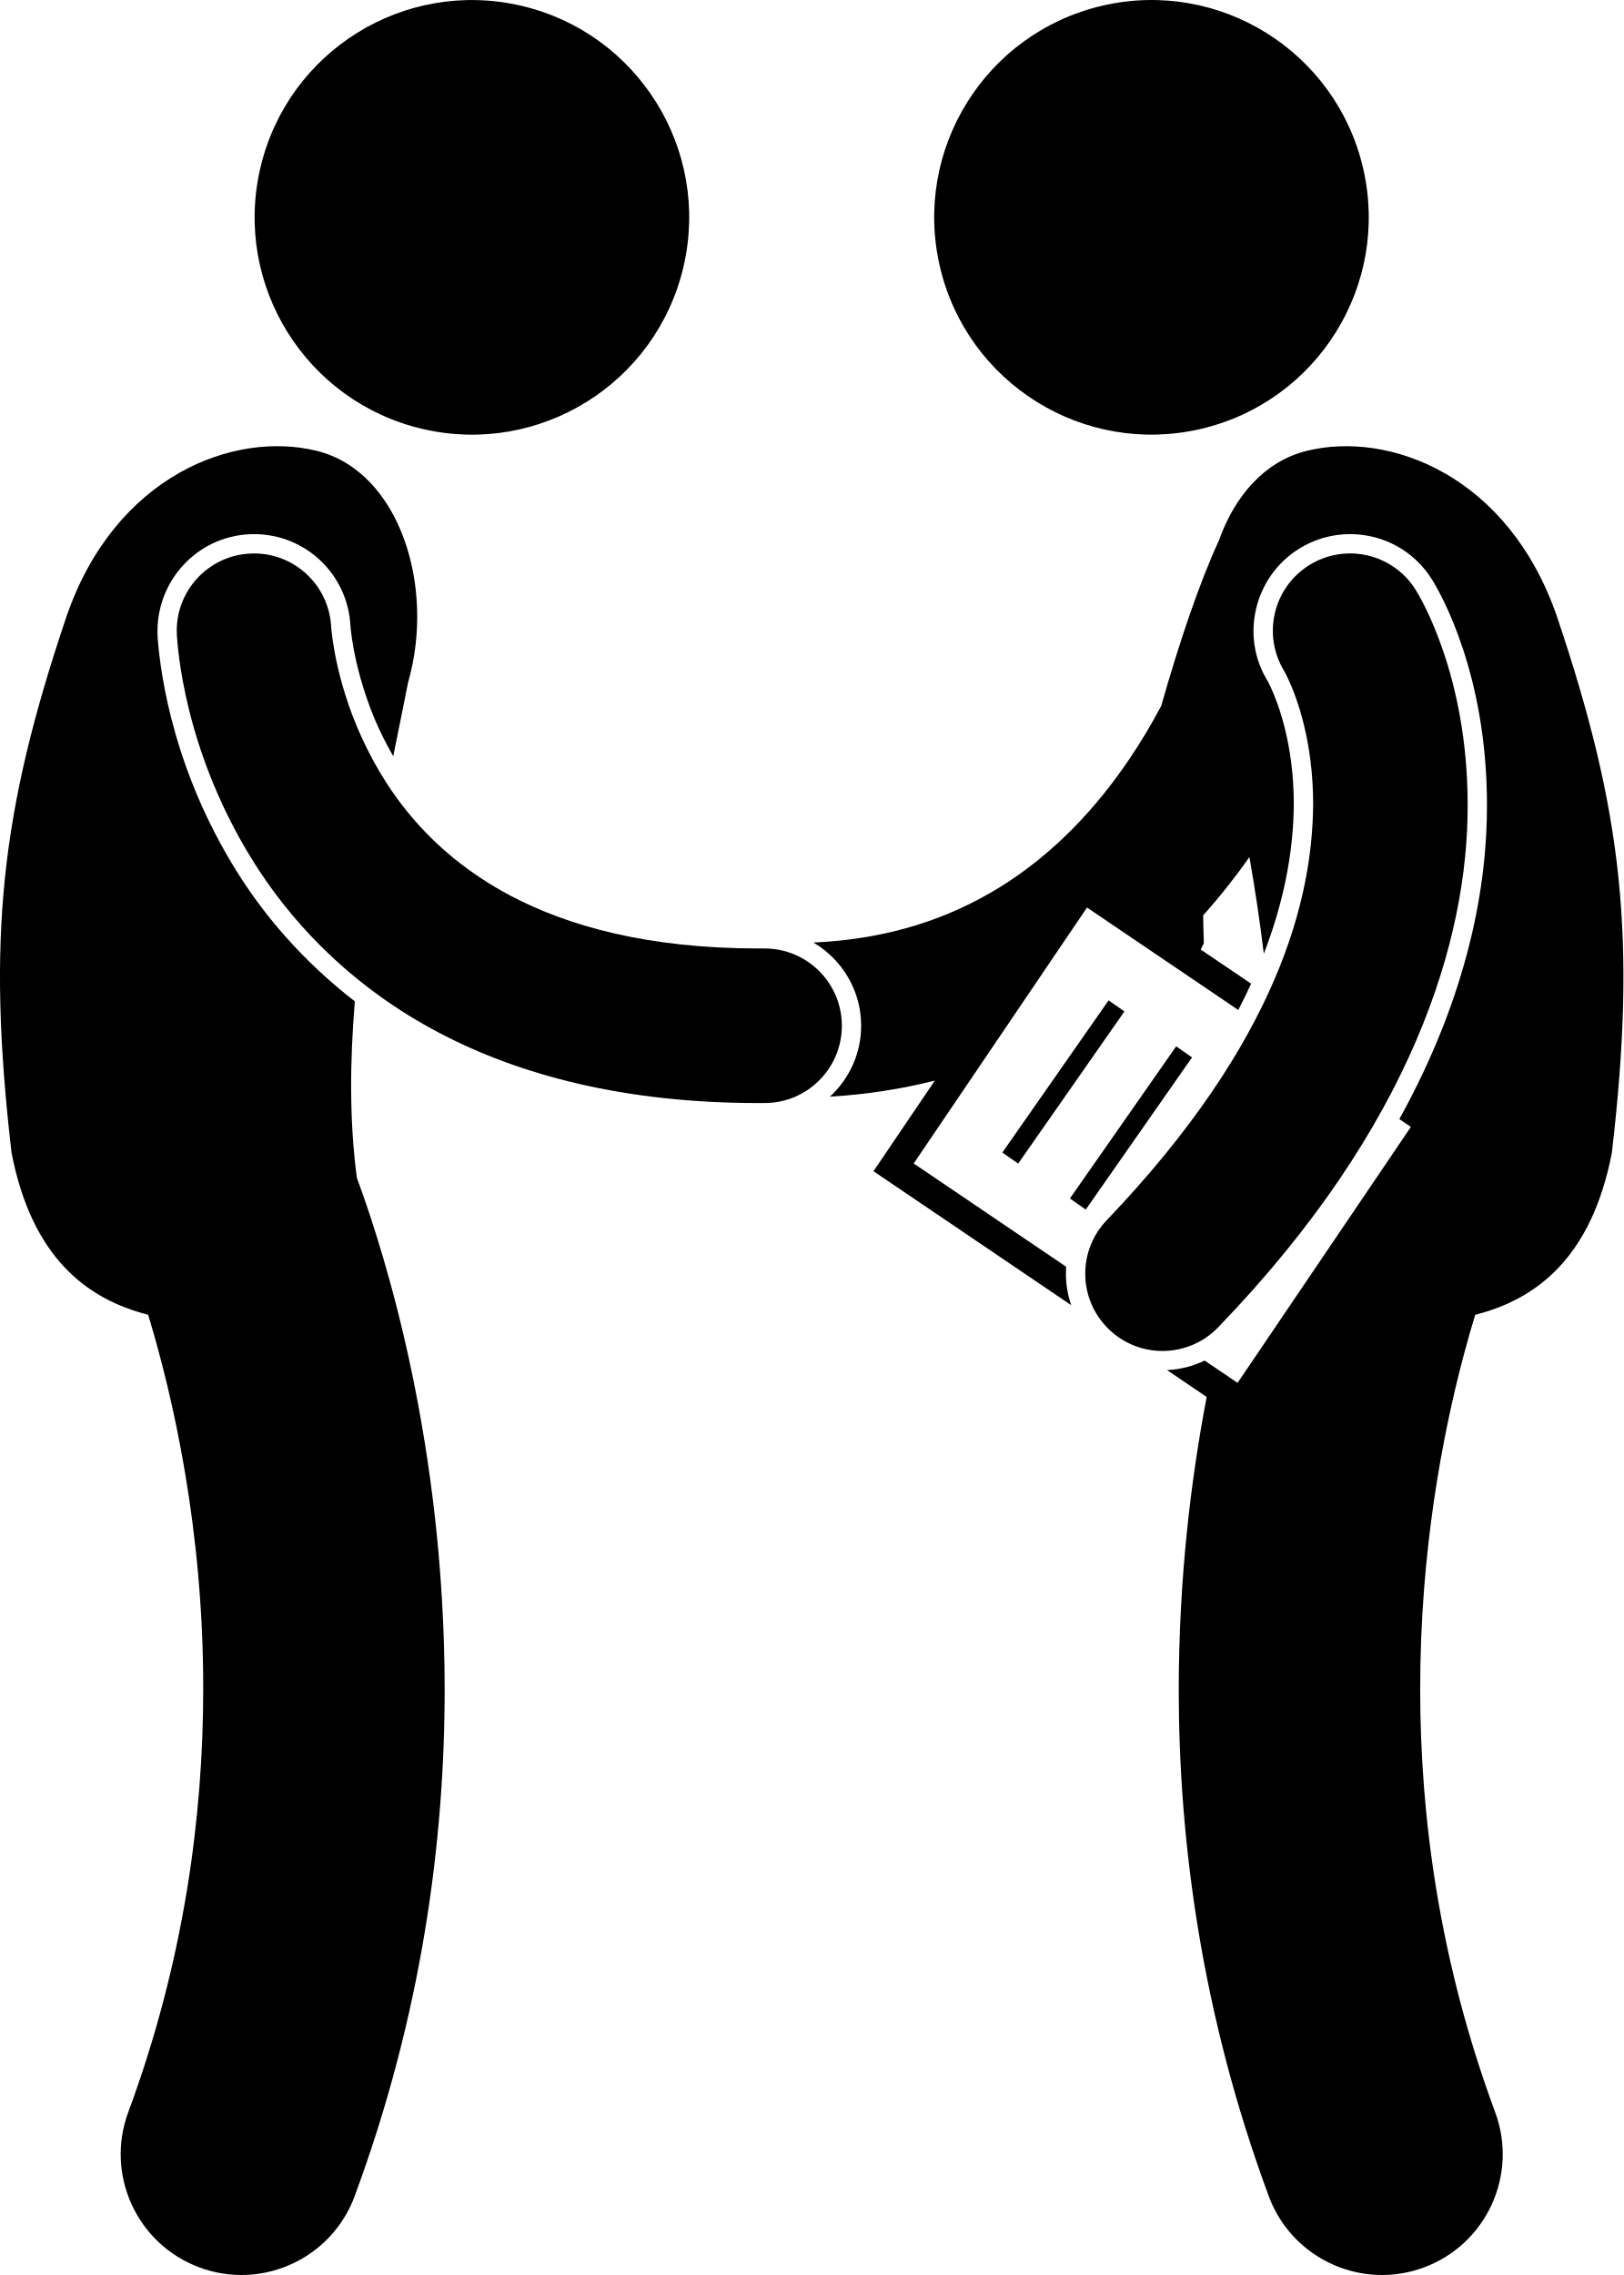
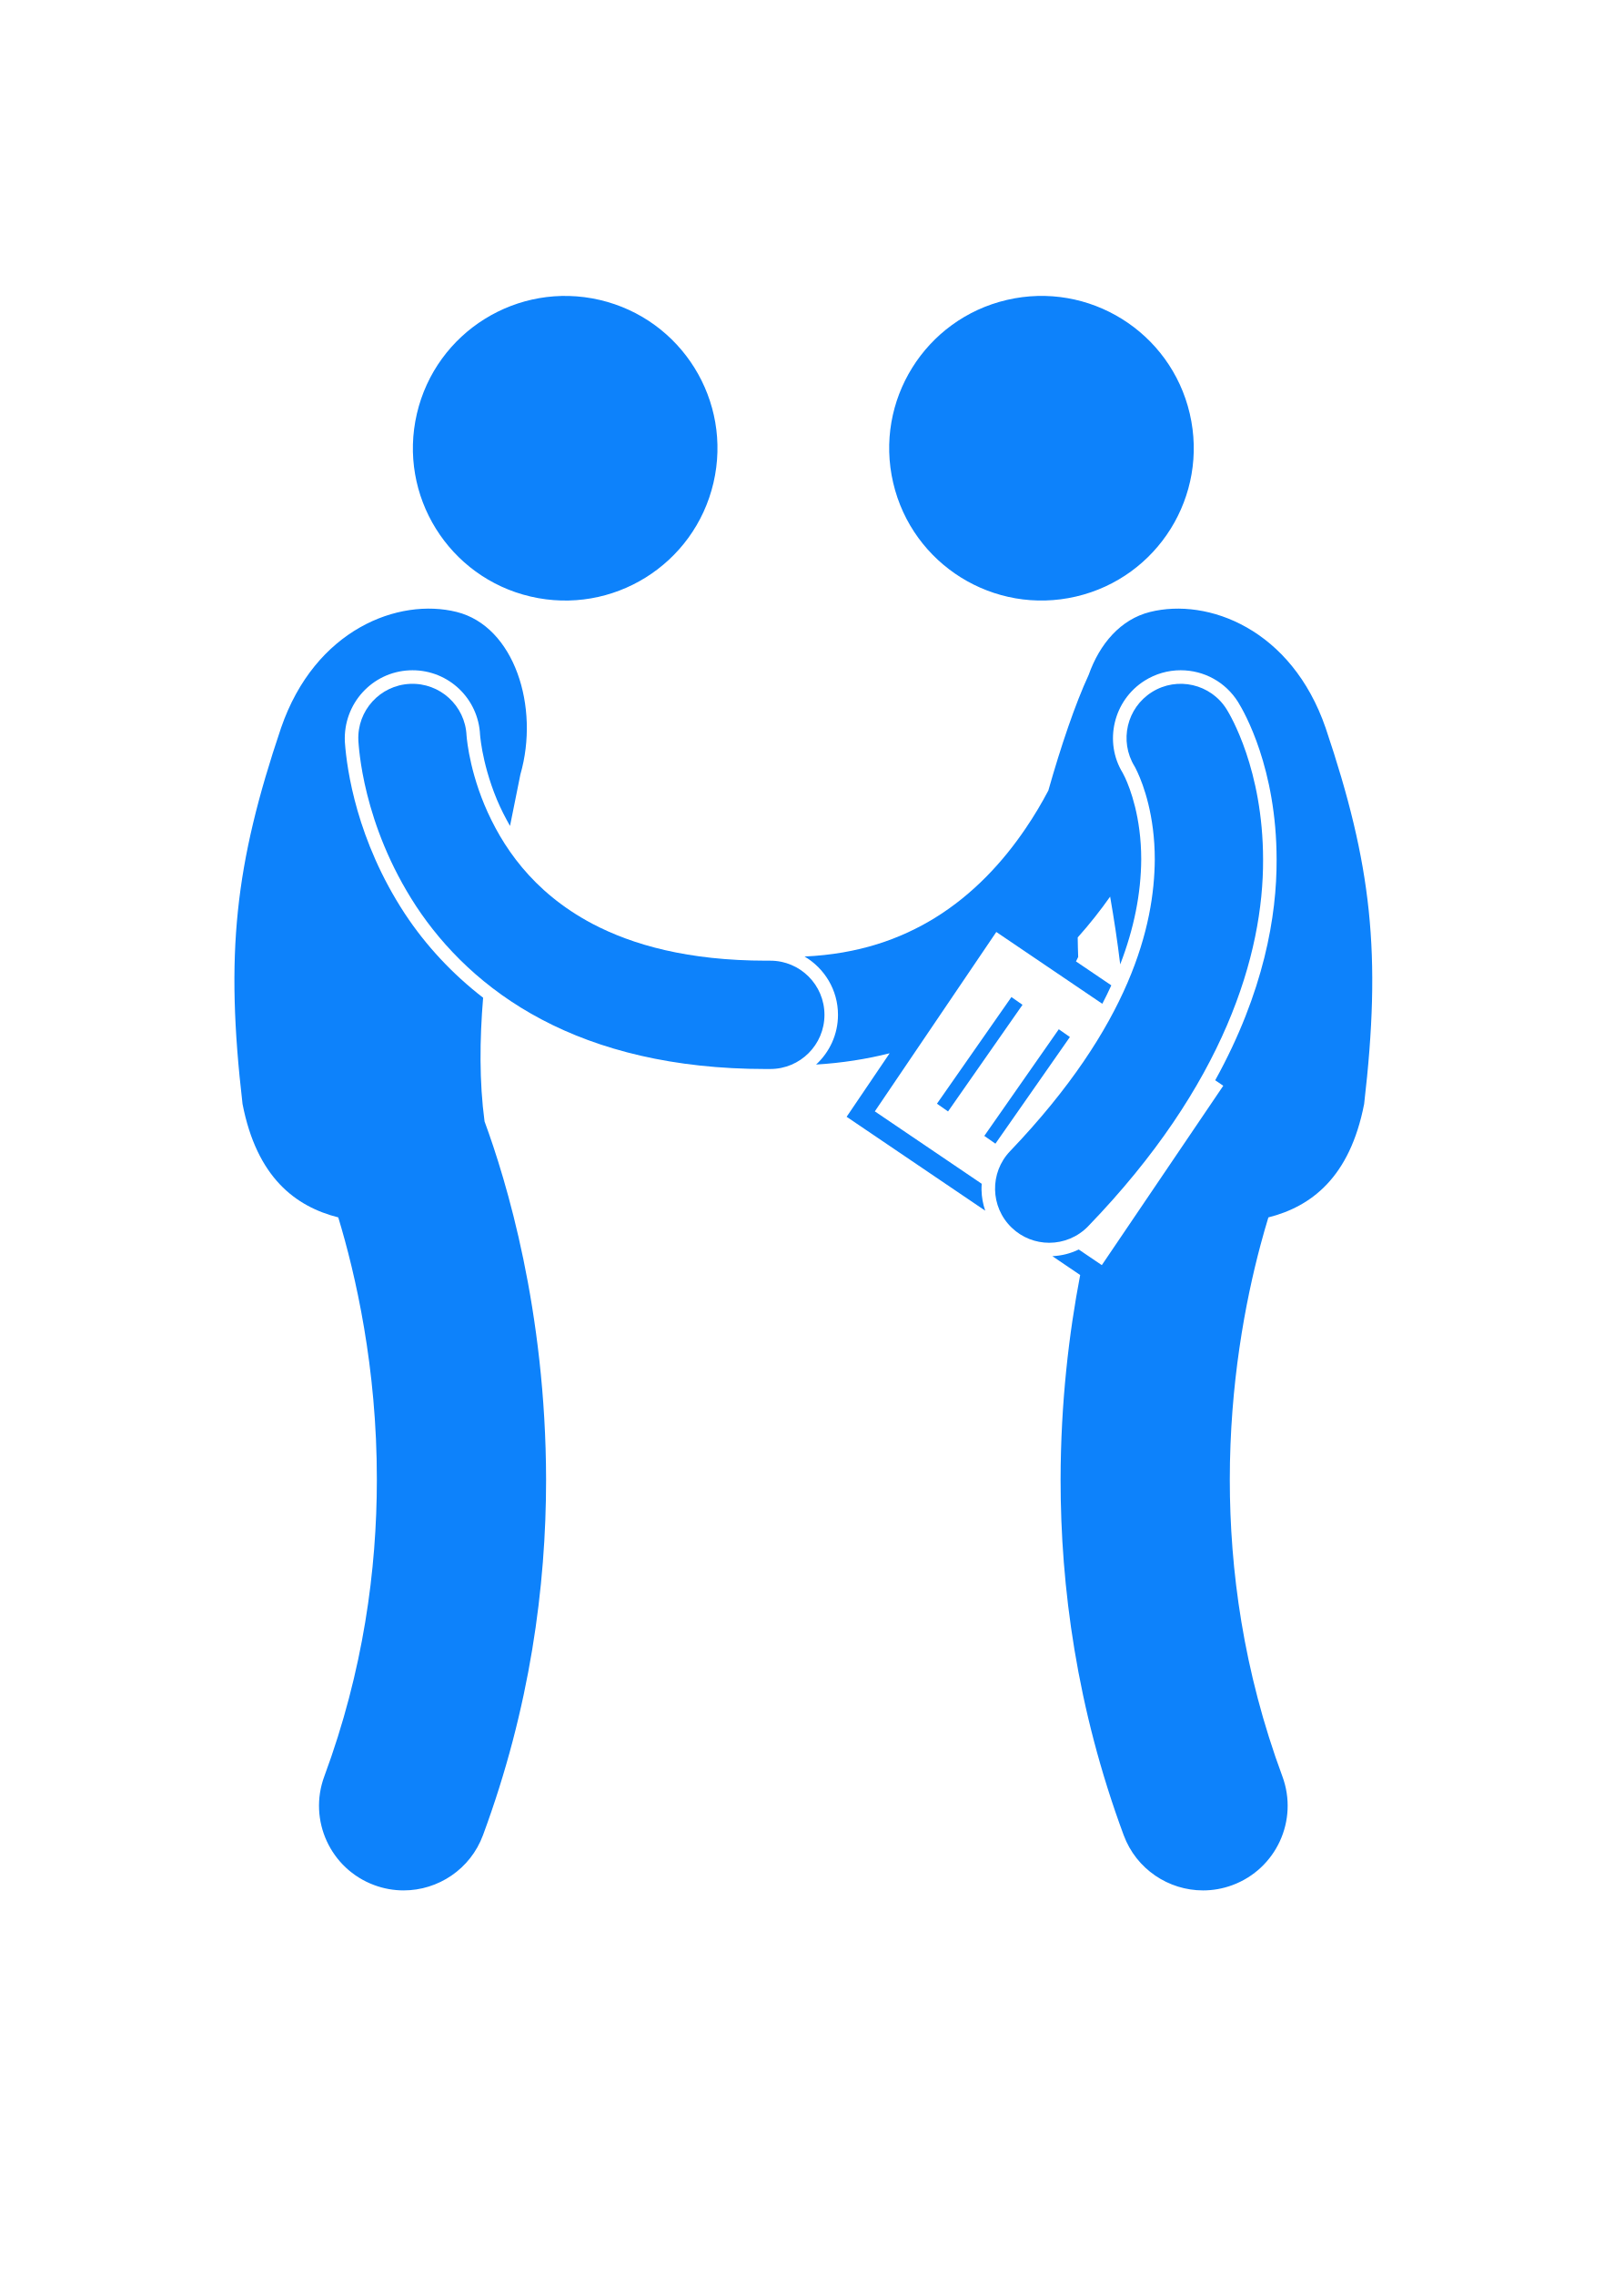
<svg xmlns="http://www.w3.org/2000/svg" id="Layer_1" style="enable-background:new 0 0 168.092 235.503;" version="1.1" viewBox="0 0 168.092 235.503" xml:space="preserve">
-   <g>
-     <path d="M89.164,106.181c0,2.905-1.252,5.516-3.234,7.345c3.83-0.232,7.459-0.803,10.865-1.667l-6.355,9.382l20.475,13.868   c-0.336-0.973-0.525-1.999-0.547-3.057c-0.006-0.309,0.004-0.615,0.025-0.919L94.606,120.44l17.945-26.494l15.66,10.606   c0.473-0.91,0.916-1.817,1.33-2.723l-5.219-3.535c0.109-0.217,0.213-0.438,0.324-0.654c-0.041-0.962-0.051-1.924-0.07-2.886   c1.768-1.976,3.361-4.001,4.791-6.031c0.566,3.261,1.082,6.617,1.488,10.009c2.031-5.26,3.074-10.439,3.105-15.512   c0.002-6.226-1.654-10.488-2.367-12.033c-0.188-0.404-0.317-0.645-0.367-0.734c-2.818-4.586-1.375-10.734,3.256-13.635   c1.594-0.999,3.426-1.528,5.299-1.528c3.475,0,6.645,1.755,8.486,4.695c0.951,1.53,5.678,9.81,5.693,23.246   c0.037,8.269-1.848,19.553-9.072,32.617l1.193,0.809l-17.943,26.494l-3.408-2.309c-1.205,0.586-2.523,0.922-3.898,0.985   l4.109,2.783c-1.643,8.569-2.879,18.805-2.893,30.249c-0.004,15.705,2.359,33.7,9.32,52.482c1.867,5.042,6.645,8.161,11.725,8.162   c1.441,0,2.906-0.252,4.338-0.781c6.475-2.4,9.779-9.59,7.381-16.065c-5.789-15.626-7.764-30.577-7.766-43.797   c-0.004-14.127,2.279-26.243,4.543-34.71c0.391-1.464,0.779-2.81,1.156-4.047c6.313-1.6,12.033-5.879,14.146-16.753   c2.586-22.215,1.123-35.346-5.682-55.52c-5.035-14.643-17.41-19.279-25.947-17.15c-4.342,1.082-7.443,4.699-9.068,9.299   c-1.973,4.259-4.088,10.485-5.955,17.075c-0.969,1.839-2.08,3.726-3.348,5.585c-3.365,4.976-7.756,9.729-13.369,13.202   c-5.156,3.174-11.346,5.364-19.297,5.73C87.174,99.31,89.164,102.514,89.164,106.181z" />
-     <ellipse cx="119.229" cy="22.498" rx="22.495" ry="22.493" transform="matrix(0.9739 -0.2268 0.2268 0.9739 -1.9956 27.6278)" />
-     <rect height="1.999" transform="matrix(0.5726 -0.8199 0.8199 0.5726 -44.7718 138.136)" width="19.211" x="100.489" y="111.008" />
-     <rect height="2.002" transform="matrix(0.5727 -0.8198 0.8198 0.5727 -45.6778 145.8895)" width="19.212" x="107.489" y="115.757" />
-     <path d="M151.961,83.234c-0.016-13.295-4.871-21.353-5.389-22.188c-2.346-3.745-7.283-4.88-11.027-2.535   c-3.725,2.333-4.867,7.229-2.572,10.967c0.002,0.002,0.002,0.004,0.004,0.007c0.055,0.096,0.209,0.377,0.434,0.864   c0.852,1.848,2.553,6.351,2.551,12.884c-0.061,9.748-3.555,24.441-21.363,43.073c-3.063,3.186-2.961,8.25,0.227,11.312   c1.549,1.49,3.545,2.231,5.539,2.231c2.102,0,4.201-0.823,5.773-2.458C146.27,116.537,152.024,97.234,151.961,83.234z" />
-     <ellipse cx="48.863" cy="22.498" rx="22.493" ry="22.495" transform="matrix(0.2268 -0.9739 0.9739 0.2268 15.8689 64.9853)" />
-     <path d="M15.34,136.101c2.545,8.387,5.723,22.193,5.701,38.758c-0.004,13.217-1.98,28.171-7.764,43.799   c-2.398,6.474,0.906,13.666,7.381,16.063c1.432,0.53,2.898,0.781,4.34,0.781c5.08,0,9.857-3.12,11.723-8.163   c6.955-18.783,9.322-36.776,9.32-52.48c-0.033-25.046-5.912-44.31-9.09-52.935c-0.785-5.872-0.725-12.08-0.211-18.267   c-4.516-3.493-8.441-7.679-11.56-12.407c-7.121-10.861-8.565-21.286-8.856-25.262l-0.01-0.146   c-0.254-5.606,4.023-10.29,9.533-10.54c0.152-0.007,0.307-0.011,0.457-0.011c5.354,0,9.738,4.194,9.984,9.546   c0.004,0.039,0.016,0.178,0.037,0.373c0.047,0.43,0.139,1.124,0.303,2.016c0.313,1.664,0.941,4.263,2.148,7.168   c0.576,1.373,1.236,2.654,1.938,3.891c0.541-2.68,1.068-5.241,1.533-7.615c2.869-9.953-0.885-21.865-9.42-23.992   c-8.537-2.129-20.912,2.508-25.947,17.15c-6.805,20.174-8.268,33.305-5.682,55.52C3.311,130.22,9.028,134.5,15.34,136.101z" />
-     <path d="M34.664,67.592c-0.176-0.947-0.273-1.688-0.326-2.157c-0.025-0.232-0.039-0.396-0.045-0.485l-0.002-0.02   c-0.201-4.413-3.941-7.829-8.353-7.63c-4.414,0.2-7.83,3.94-7.629,8.354h-0.004c0.076,0.793,0.557,12.314,8.547,24.498   c3.998,6.063,9.992,12.218,18.537,16.718c8.523,4.508,19.457,7.315,33.1,7.315c0.021,0,0.041,0,0.063,0   c0.242,0,0.445-0.002,0.615-0.002c4.416,0,7.998-3.581,7.998-8c0-4.418-3.582-7.998-7.998-7.998c-0.246-0.002-0.451,0-0.615,0   c-11.529-0.009-19.709-2.313-25.693-5.464c-8.922-4.731-13.412-11.575-15.926-17.557C35.696,72.193,35.02,69.486,34.664,67.592z" />
+   <defs id="defs4" />
+   <g id="g4" style="fill:#0d82fb;fill-opacity:1" transform="matrix(0.7008832,0,0,0.7008832,24.27224,30.63142)">
+     <path d="m 89.164,106.181 c 0,2.905 -1.252,5.516 -3.234,7.345 3.83,-0.232 7.459,-0.803 10.865,-1.667 l -6.355,9.382 20.475,13.868 c -0.336,-0.973 -0.525,-1.999 -0.547,-3.057 -0.006,-0.309 0.004,-0.615 0.025,-0.919 l -15.787,-10.693 17.945,-26.494 15.66,10.606 c 0.473,-0.91 0.916,-1.817 1.33,-2.723 l -5.219,-3.535 c 0.109,-0.217 0.213,-0.438 0.324,-0.654 -0.041,-0.962 -0.051,-1.924 -0.07,-2.886 1.768,-1.976 3.361,-4.001 4.791,-6.031 0.566,3.261 1.082,6.617 1.488,10.009 2.031,-5.26 3.074,-10.439 3.105,-15.512 0.002,-6.226 -1.654,-10.488 -2.367,-12.033 -0.188,-0.404 -0.317,-0.645 -0.367,-0.734 -2.818,-4.586 -1.375,-10.734 3.256,-13.635 1.594,-0.999 3.426,-1.528 5.299,-1.528 3.475,0 6.645,1.755 8.486,4.695 0.951,1.53 5.678,9.81 5.693,23.246 0.037,8.269 -1.848,19.553 -9.072,32.617 l 1.193,0.809 -17.943,26.494 -3.408,-2.309 c -1.205,0.586 -2.523,0.922 -3.898,0.985 l 4.109,2.783 c -1.643,8.569 -2.879,18.805 -2.893,30.249 -0.004,15.705 2.359,33.7 9.32,52.482 1.867,5.042 6.645,8.161 11.725,8.162 1.441,0 2.906,-0.252 4.338,-0.781 6.475,-2.4 9.779,-9.59 7.381,-16.065 -5.789,-15.626 -7.764,-30.577 -7.766,-43.797 -0.004,-14.127 2.279,-26.243 4.543,-34.71 0.391,-1.464 0.779,-2.81 1.156,-4.047 6.313,-1.6 12.033,-5.879 14.146,-16.753 2.586,-22.215 1.123,-35.346 -5.682,-55.52 -5.035,-14.643 -17.41,-19.279 -25.947,-17.15 -4.342,1.082 -7.443,4.699 -9.068,9.299 -1.973,4.259 -4.088,10.485 -5.955,17.075 -0.969,1.839 -2.08,3.726 -3.348,5.585 -3.365,4.976 -7.756,9.729 -13.369,13.202 -5.156,3.174 -11.346,5.364 -19.297,5.73 2.949,1.739 4.939,4.943 4.939,8.61 z" id="path1" style="fill:#0d82fb;fill-opacity:1" />
+     <ellipse cx="119.229" cy="22.498" rx="22.495" ry="22.493" transform="matrix(0.9739,-0.2268,0.2268,0.9739,-1.9956,27.6278)" id="ellipse1" style="fill:#0d82fb;fill-opacity:1" />
+     <rect height="1.999" transform="matrix(0.5726,-0.8199,0.8199,0.5726,-44.7718,138.136)" width="19.211" x="100.489" y="111.008" id="rect1" style="fill:#0d82fb;fill-opacity:1" />
+     <rect height="2.002" transform="matrix(0.5727,-0.8198,0.8198,0.5727,-45.6778,145.8895)" width="19.212" x="107.489" y="115.757" id="rect2" style="fill:#0d82fb;fill-opacity:1" />
+     <path d="m 151.961,83.234 c -0.016,-13.295 -4.871,-21.353 -5.389,-22.188 -2.346,-3.745 -7.283,-4.88 -11.027,-2.535 -3.725,2.333 -4.867,7.229 -2.572,10.967 0.002,0.002 0.002,0.004 0.004,0.007 0.055,0.096 0.209,0.377 0.434,0.864 0.852,1.848 2.553,6.351 2.551,12.884 -0.061,9.748 -3.555,24.441 -21.363,43.073 -3.063,3.186 -2.961,8.25 0.227,11.312 1.549,1.49 3.545,2.231 5.539,2.231 2.102,0 4.201,-0.823 5.773,-2.458 20.132,-20.854 25.886,-40.157 25.823,-54.157 z" id="path2" style="fill:#0d82fb;fill-opacity:1" />
+     <ellipse cx="48.863" cy="22.498" rx="22.493" ry="22.495" transform="matrix(0.2268,-0.9739,0.9739,0.2268,15.8689,64.9853)" id="ellipse2" style="fill:#0d82fb;fill-opacity:1" />
+     <path d="m 15.34,136.101 c 2.545,8.387 5.723,22.193 5.701,38.758 -0.004,13.217 -1.98,28.171 -7.764,43.799 -2.398,6.474 0.906,13.666 7.381,16.063 1.432,0.53 2.898,0.781 4.34,0.781 5.08,0 9.857,-3.12 11.723,-8.163 6.955,-18.783 9.322,-36.776 9.32,-52.48 -0.033,-25.046 -5.912,-44.31 -9.09,-52.935 -0.785,-5.872 -0.725,-12.08 -0.211,-18.267 C 32.224,100.164 28.299,95.978 25.18,91.25 18.059,80.389 16.615,69.964 16.324,65.988 l -0.01,-0.146 c -0.254,-5.606 4.023,-10.29 9.533,-10.54 0.152,-0.007 0.307,-0.011 0.457,-0.011 5.354,0 9.738,4.194 9.984,9.546 0.004,0.039 0.016,0.178 0.037,0.373 0.047,0.43 0.139,1.124 0.303,2.016 0.313,1.664 0.941,4.263 2.148,7.168 0.576,1.373 1.236,2.654 1.938,3.891 0.541,-2.68 1.068,-5.241 1.533,-7.615 C 45.116,60.717 41.362,48.805 32.827,46.678 24.29,44.549 11.915,49.186 6.88,63.828 0.075,84.002 -1.388,97.133 1.198,119.348 3.311,130.22 9.028,134.5 15.34,136.101 Z" id="path3" style="fill:#0d82fb;fill-opacity:1" />
+     <path d="M 34.664,67.592 C 34.488,66.645 34.391,65.904 34.338,65.435 34.313,65.203 34.299,65.039 34.293,64.95 L 34.291,64.93 C 34.09,60.517 30.35,57.101 25.938,57.3 c -4.414,0.2 -7.83,3.94 -7.629,8.354 h -0.004 c 0.076,0.793 0.557,12.314 8.547,24.498 3.998,6.063 9.992,12.218 18.537,16.718 8.523,4.508 19.457,7.315 33.1,7.315 0.021,0 0.041,0 0.063,0 0.242,0 0.445,-0.002 0.615,-0.002 4.416,0 7.998,-3.581 7.998,-8 0,-4.418 -3.582,-7.998 -7.998,-7.998 -0.246,-0.002 -0.451,0 -0.615,0 C 67.023,98.176 58.843,95.872 52.859,92.721 43.937,87.99 39.447,81.146 36.933,75.164 35.696,72.193 35.02,69.486 34.664,67.592 Z" id="path4" style="fill:#0d82fb;fill-opacity:1" />
  </g>
</svg>
